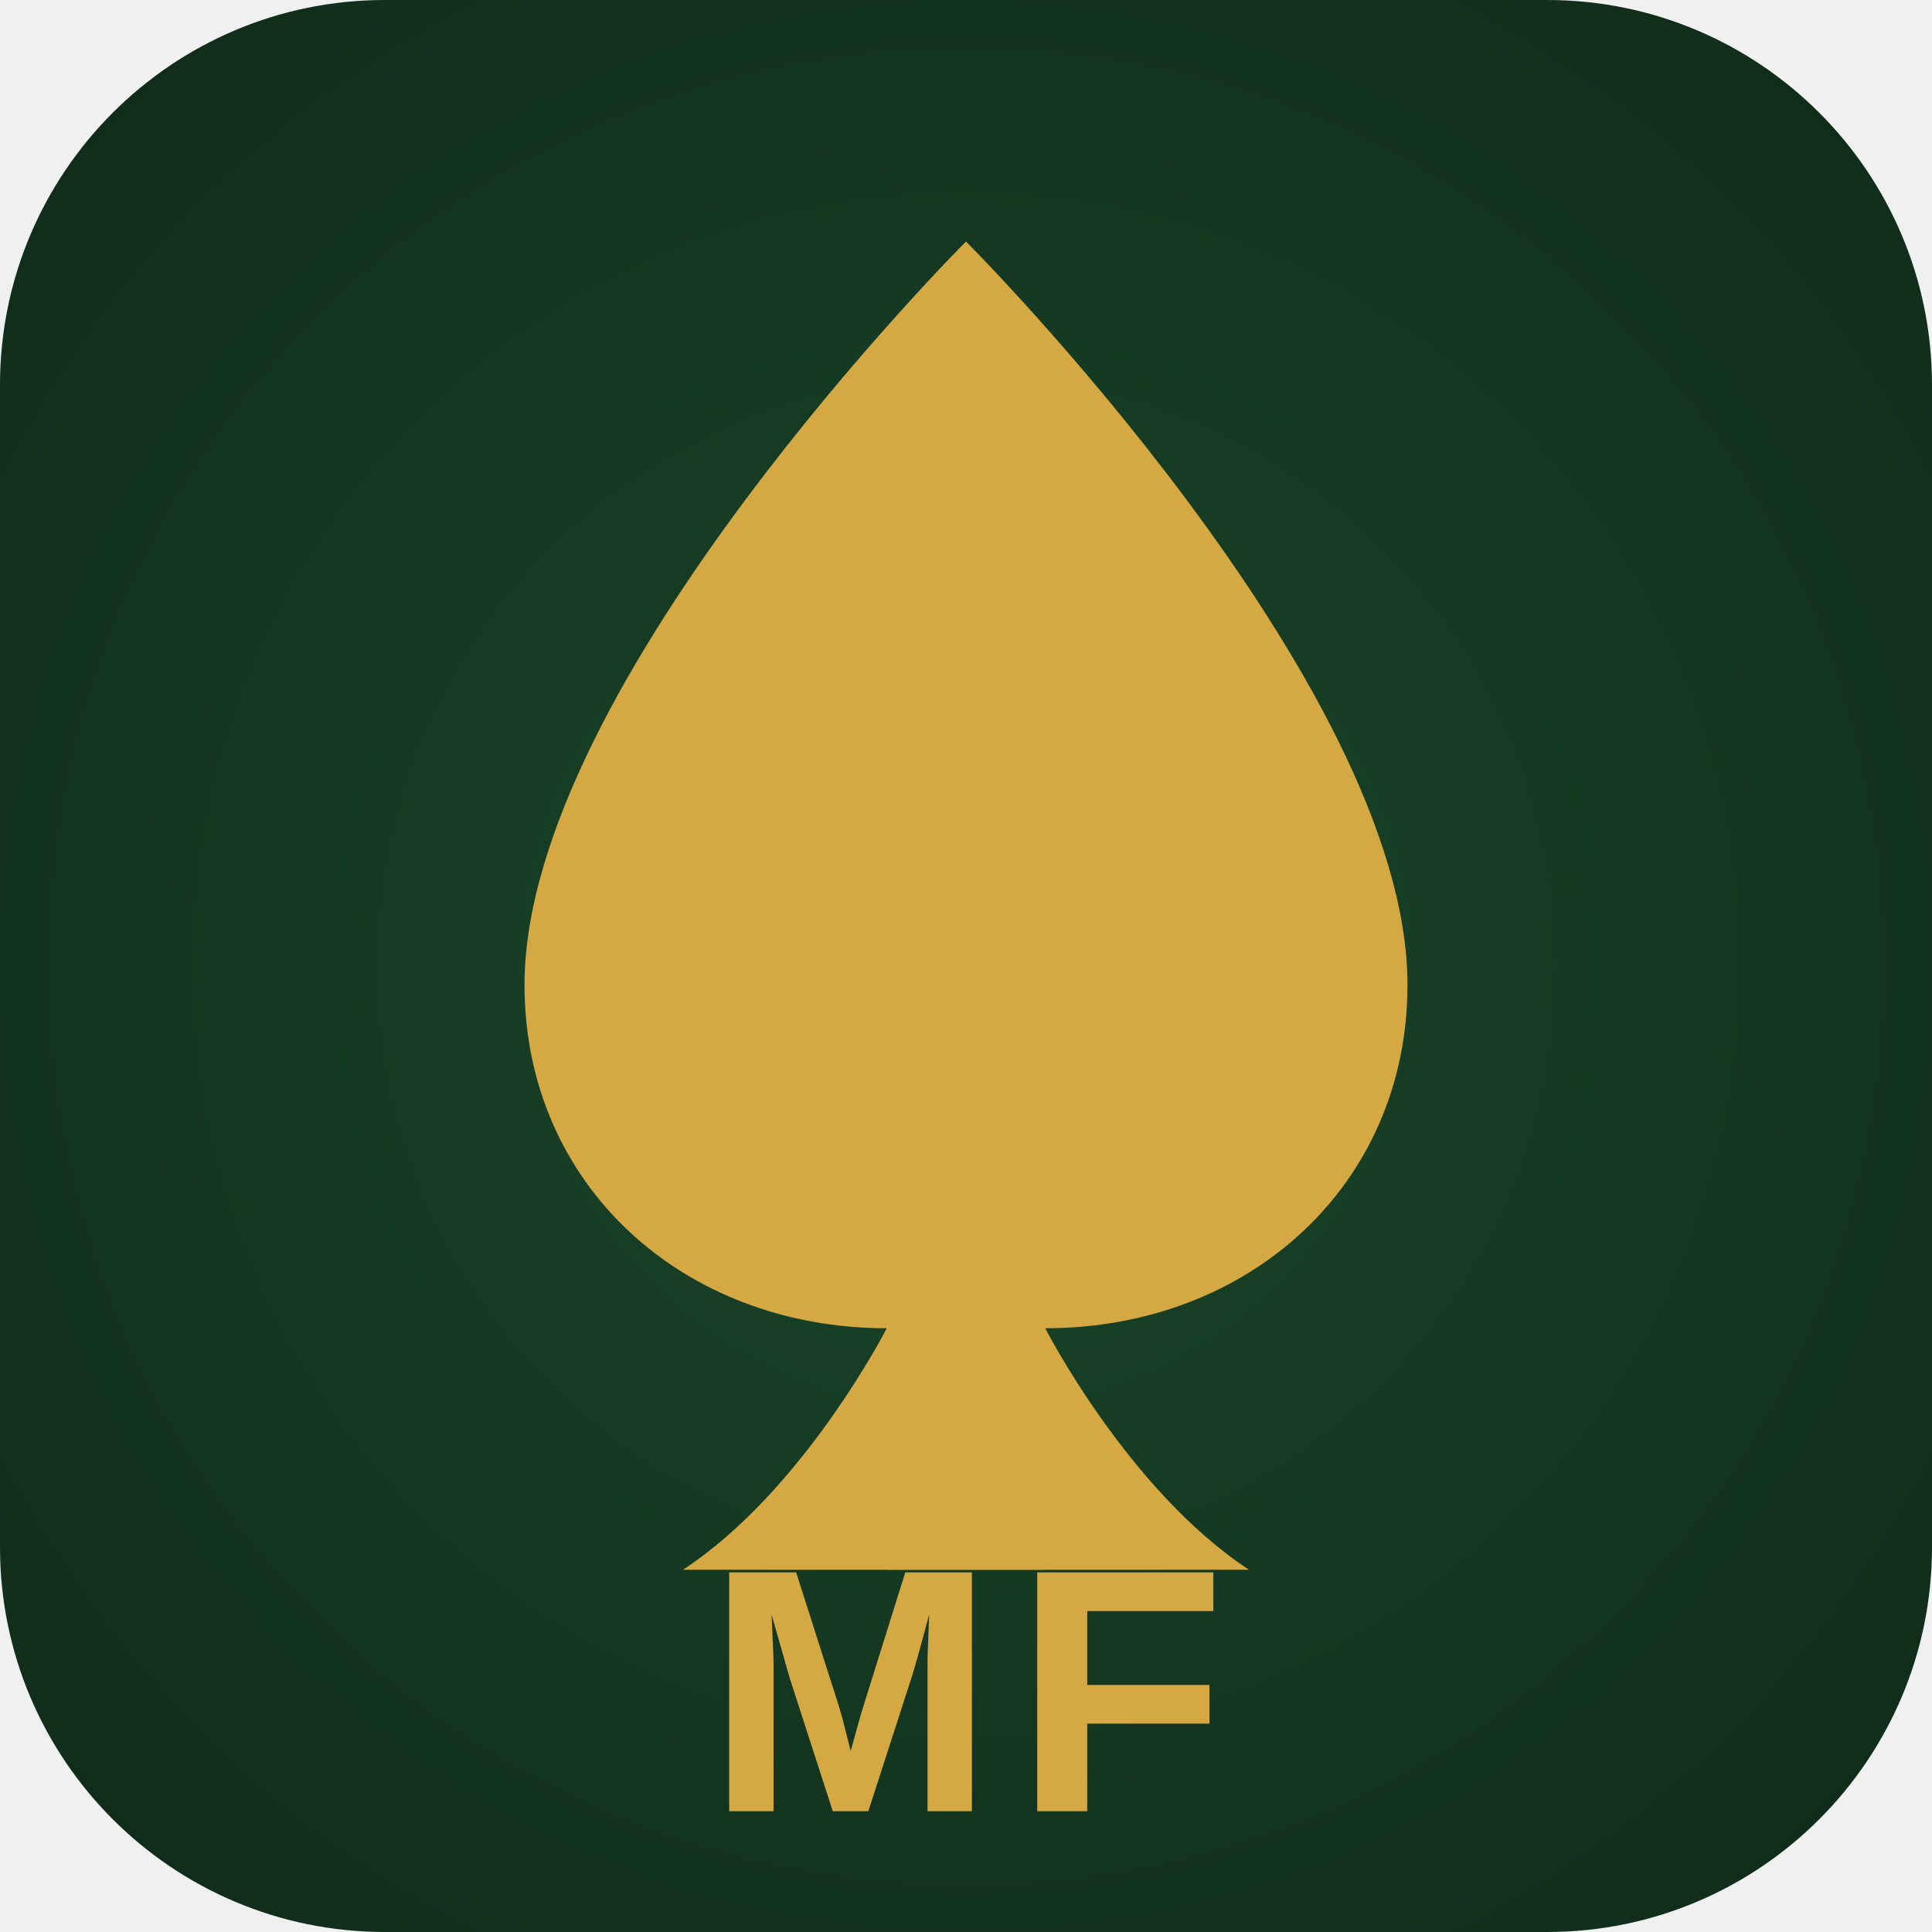
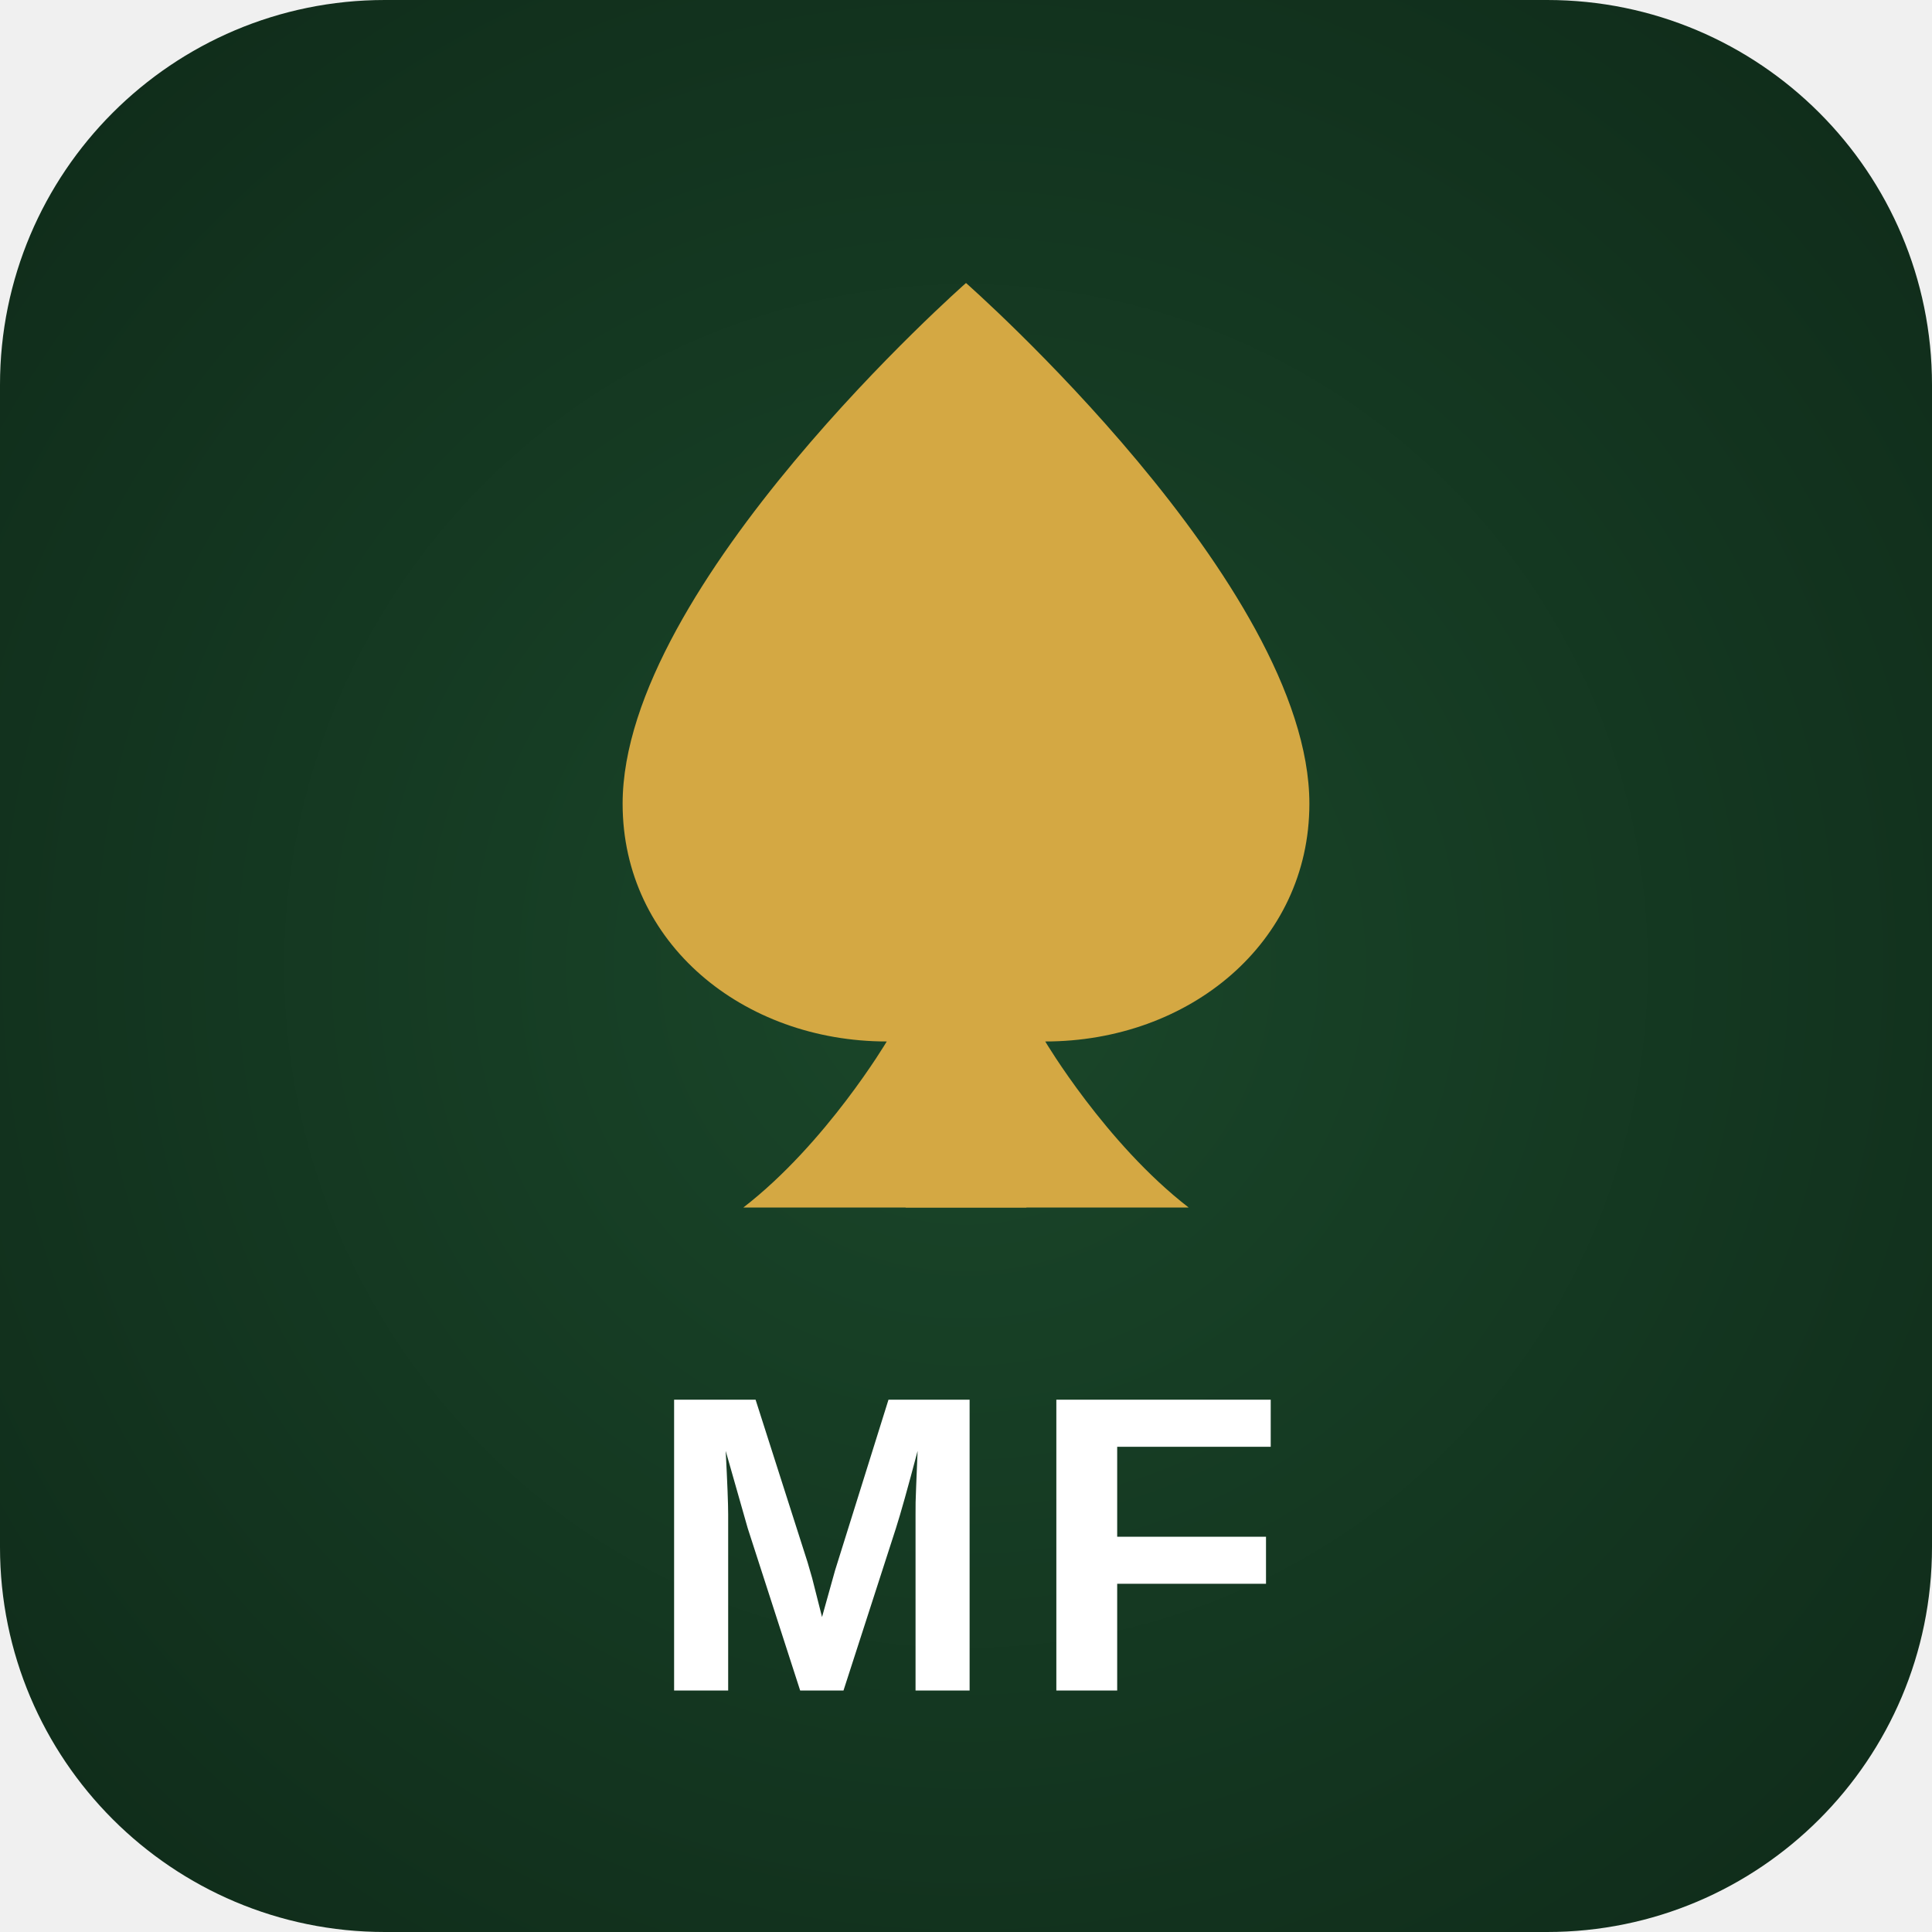
<svg xmlns="http://www.w3.org/2000/svg" width="512" height="512" viewBox="0 0 512 512">
  <defs>
    <radialGradient id="vignette512" cx="50%" cy="50%" r="70%" fx="50%" fy="50%">
      <stop offset="0%" stop-color="#1A472A" />
      <stop offset="100%" stop-color="#0F2A19" />
    </radialGradient>
  </defs>
  <rect x="0" y="0" width="512" height="512" rx="102" ry="102" fill="url(#vignette512)" />
-   <path d="M256 64C256 64 139 181 139 261C139 314 181 352 235 352C235 352 213 395 181 416L331 416C299 395 277 352 277 352C331 352 373 314 373 261C373 181 256 64 256 64Z" fill="#D4A843" />
-   <rect x="235" y="352" width="42" height="64" fill="#D4A843" />
-   <text x="256" y="480" font-family="Arial, sans-serif" font-size="92" font-weight="bold" fill="#D4A843" text-anchor="middle" letter-spacing="5">MF</text>
+   <path d="M256 75C256 75 165 155 165 213C165 250 197 276 235 276C235 276 219 303 197 320L315 320C293 303 277 276 277 276C315 276 347 250 347 213C347 155 256 75 256 75Z" fill="#D4A843" />
+   <rect x="240" y="276" width="32" height="44" fill="#D4A843" />
+   <text x="256" y="448" font-family="Arial, sans-serif" font-size="112" font-weight="bold" fill="#FFFFFF" text-anchor="middle" letter-spacing="8">MF</text>
</svg>
